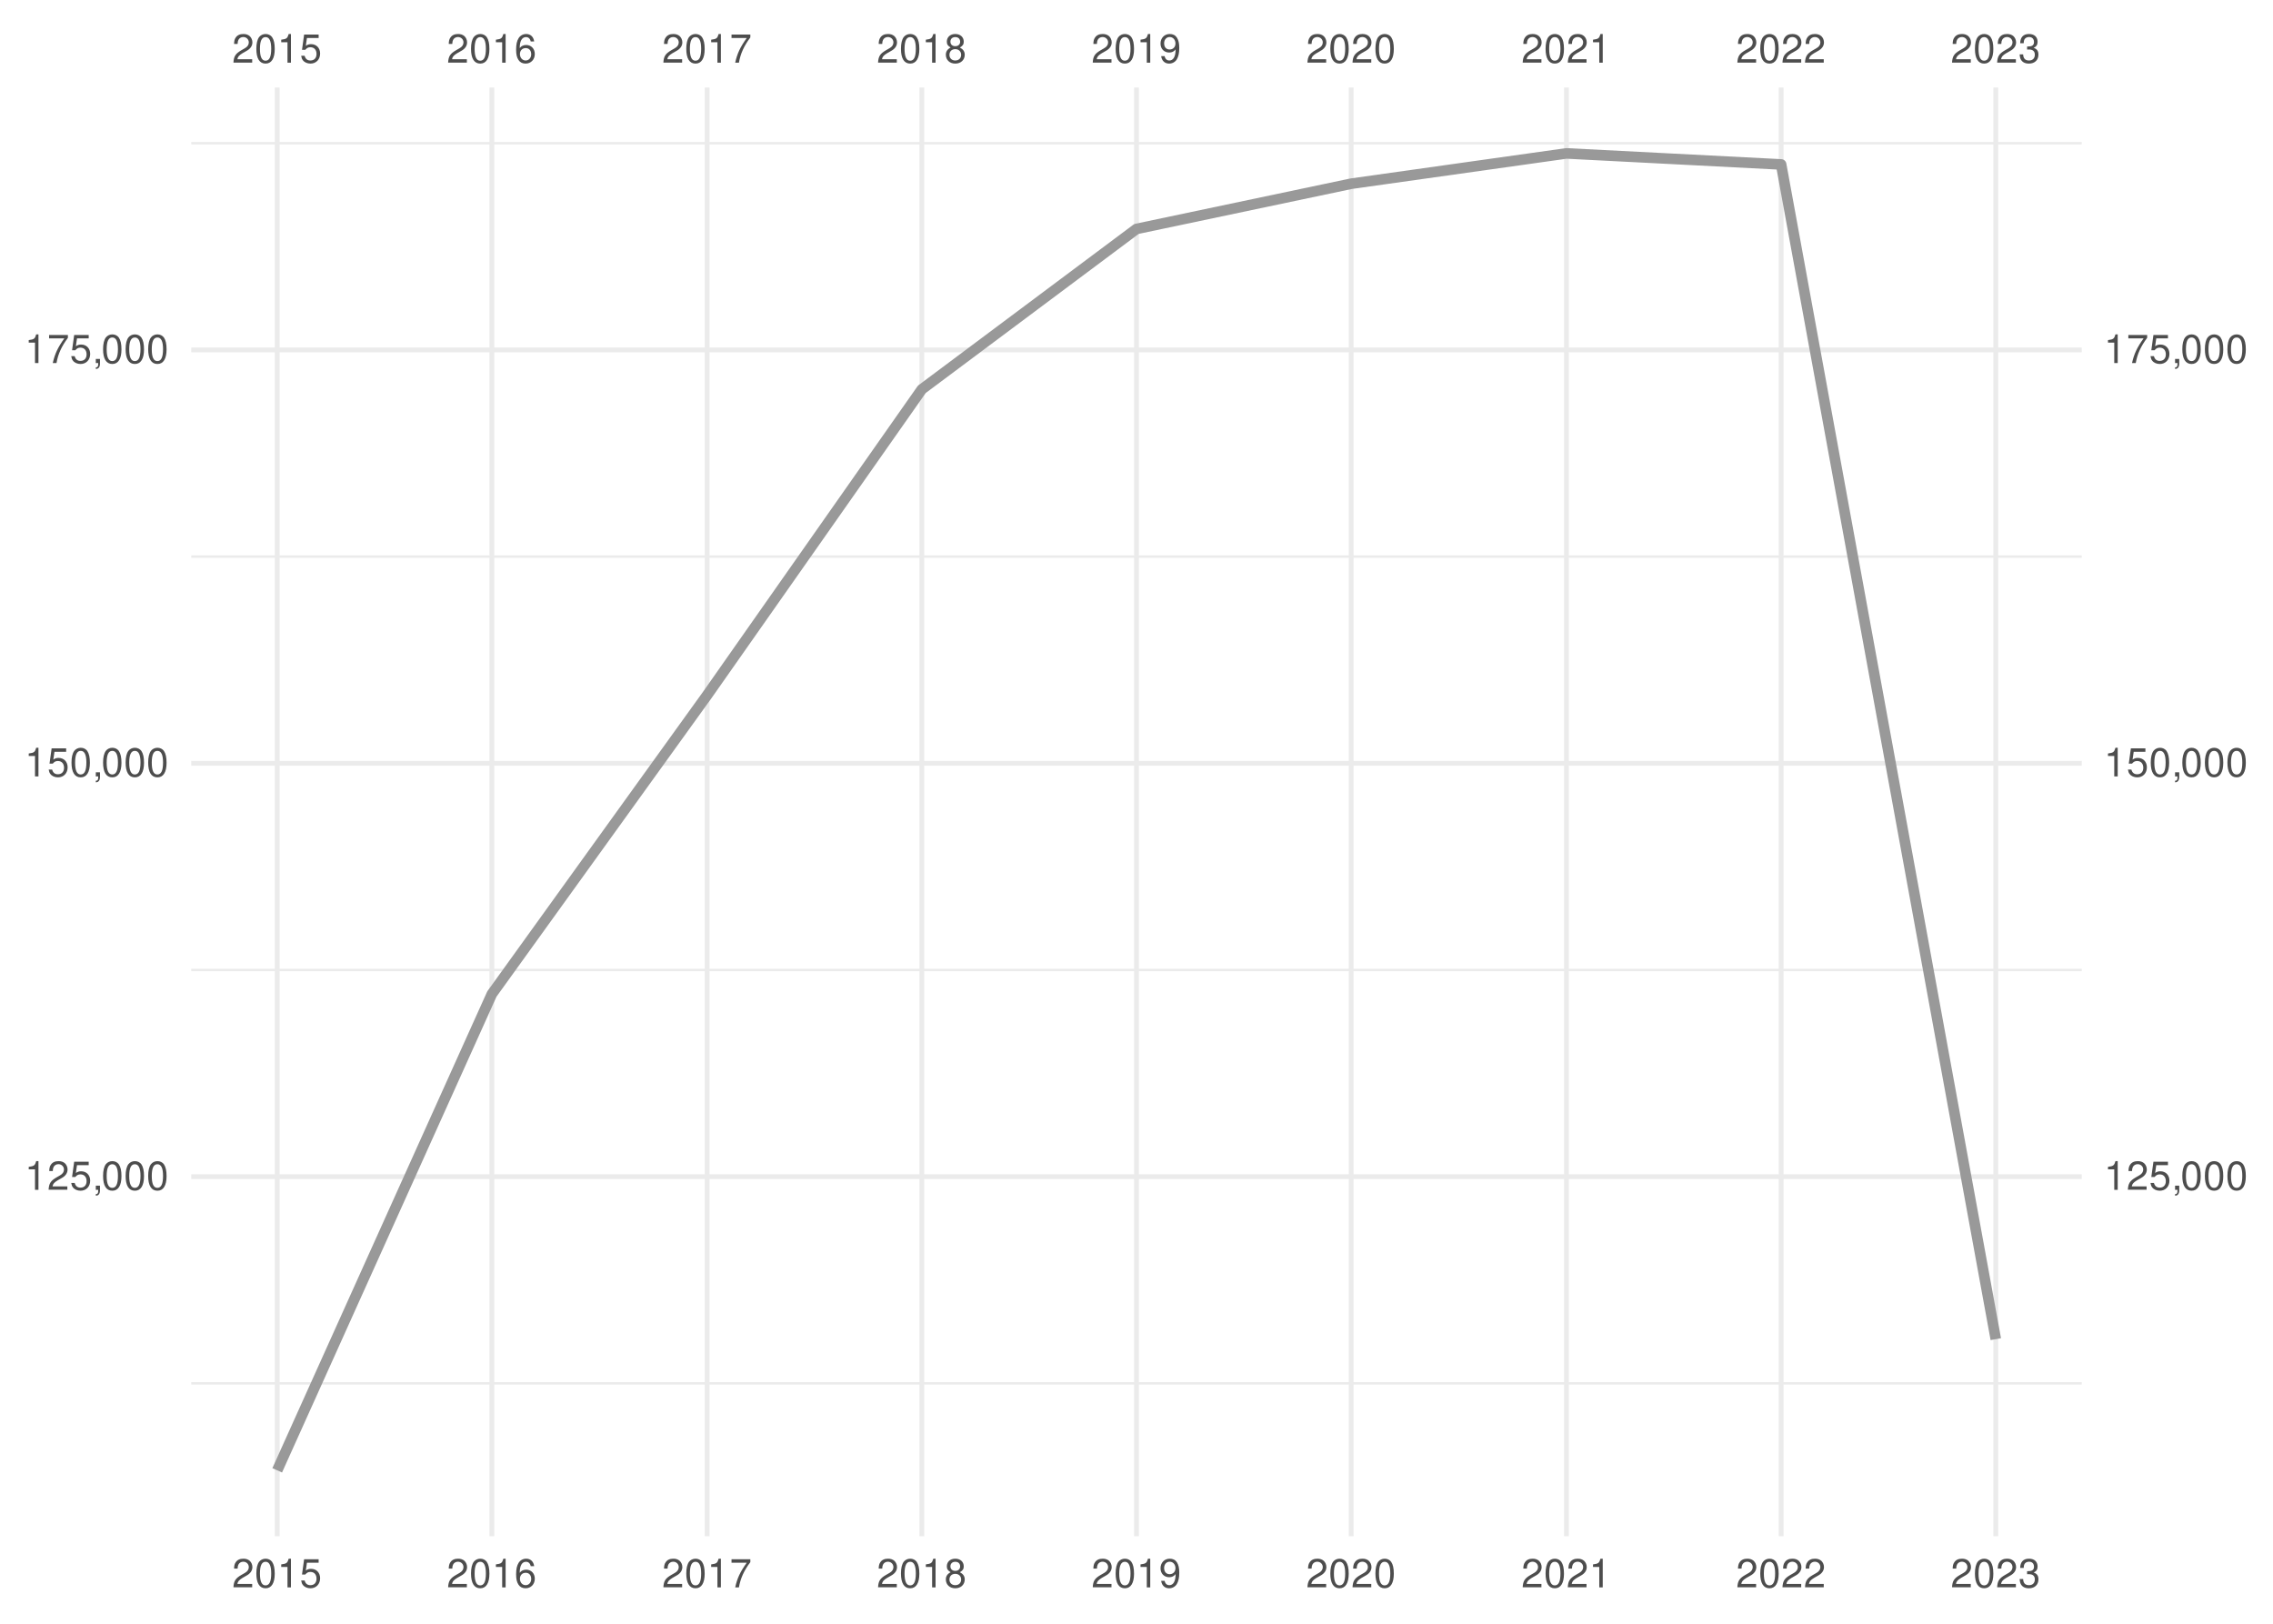
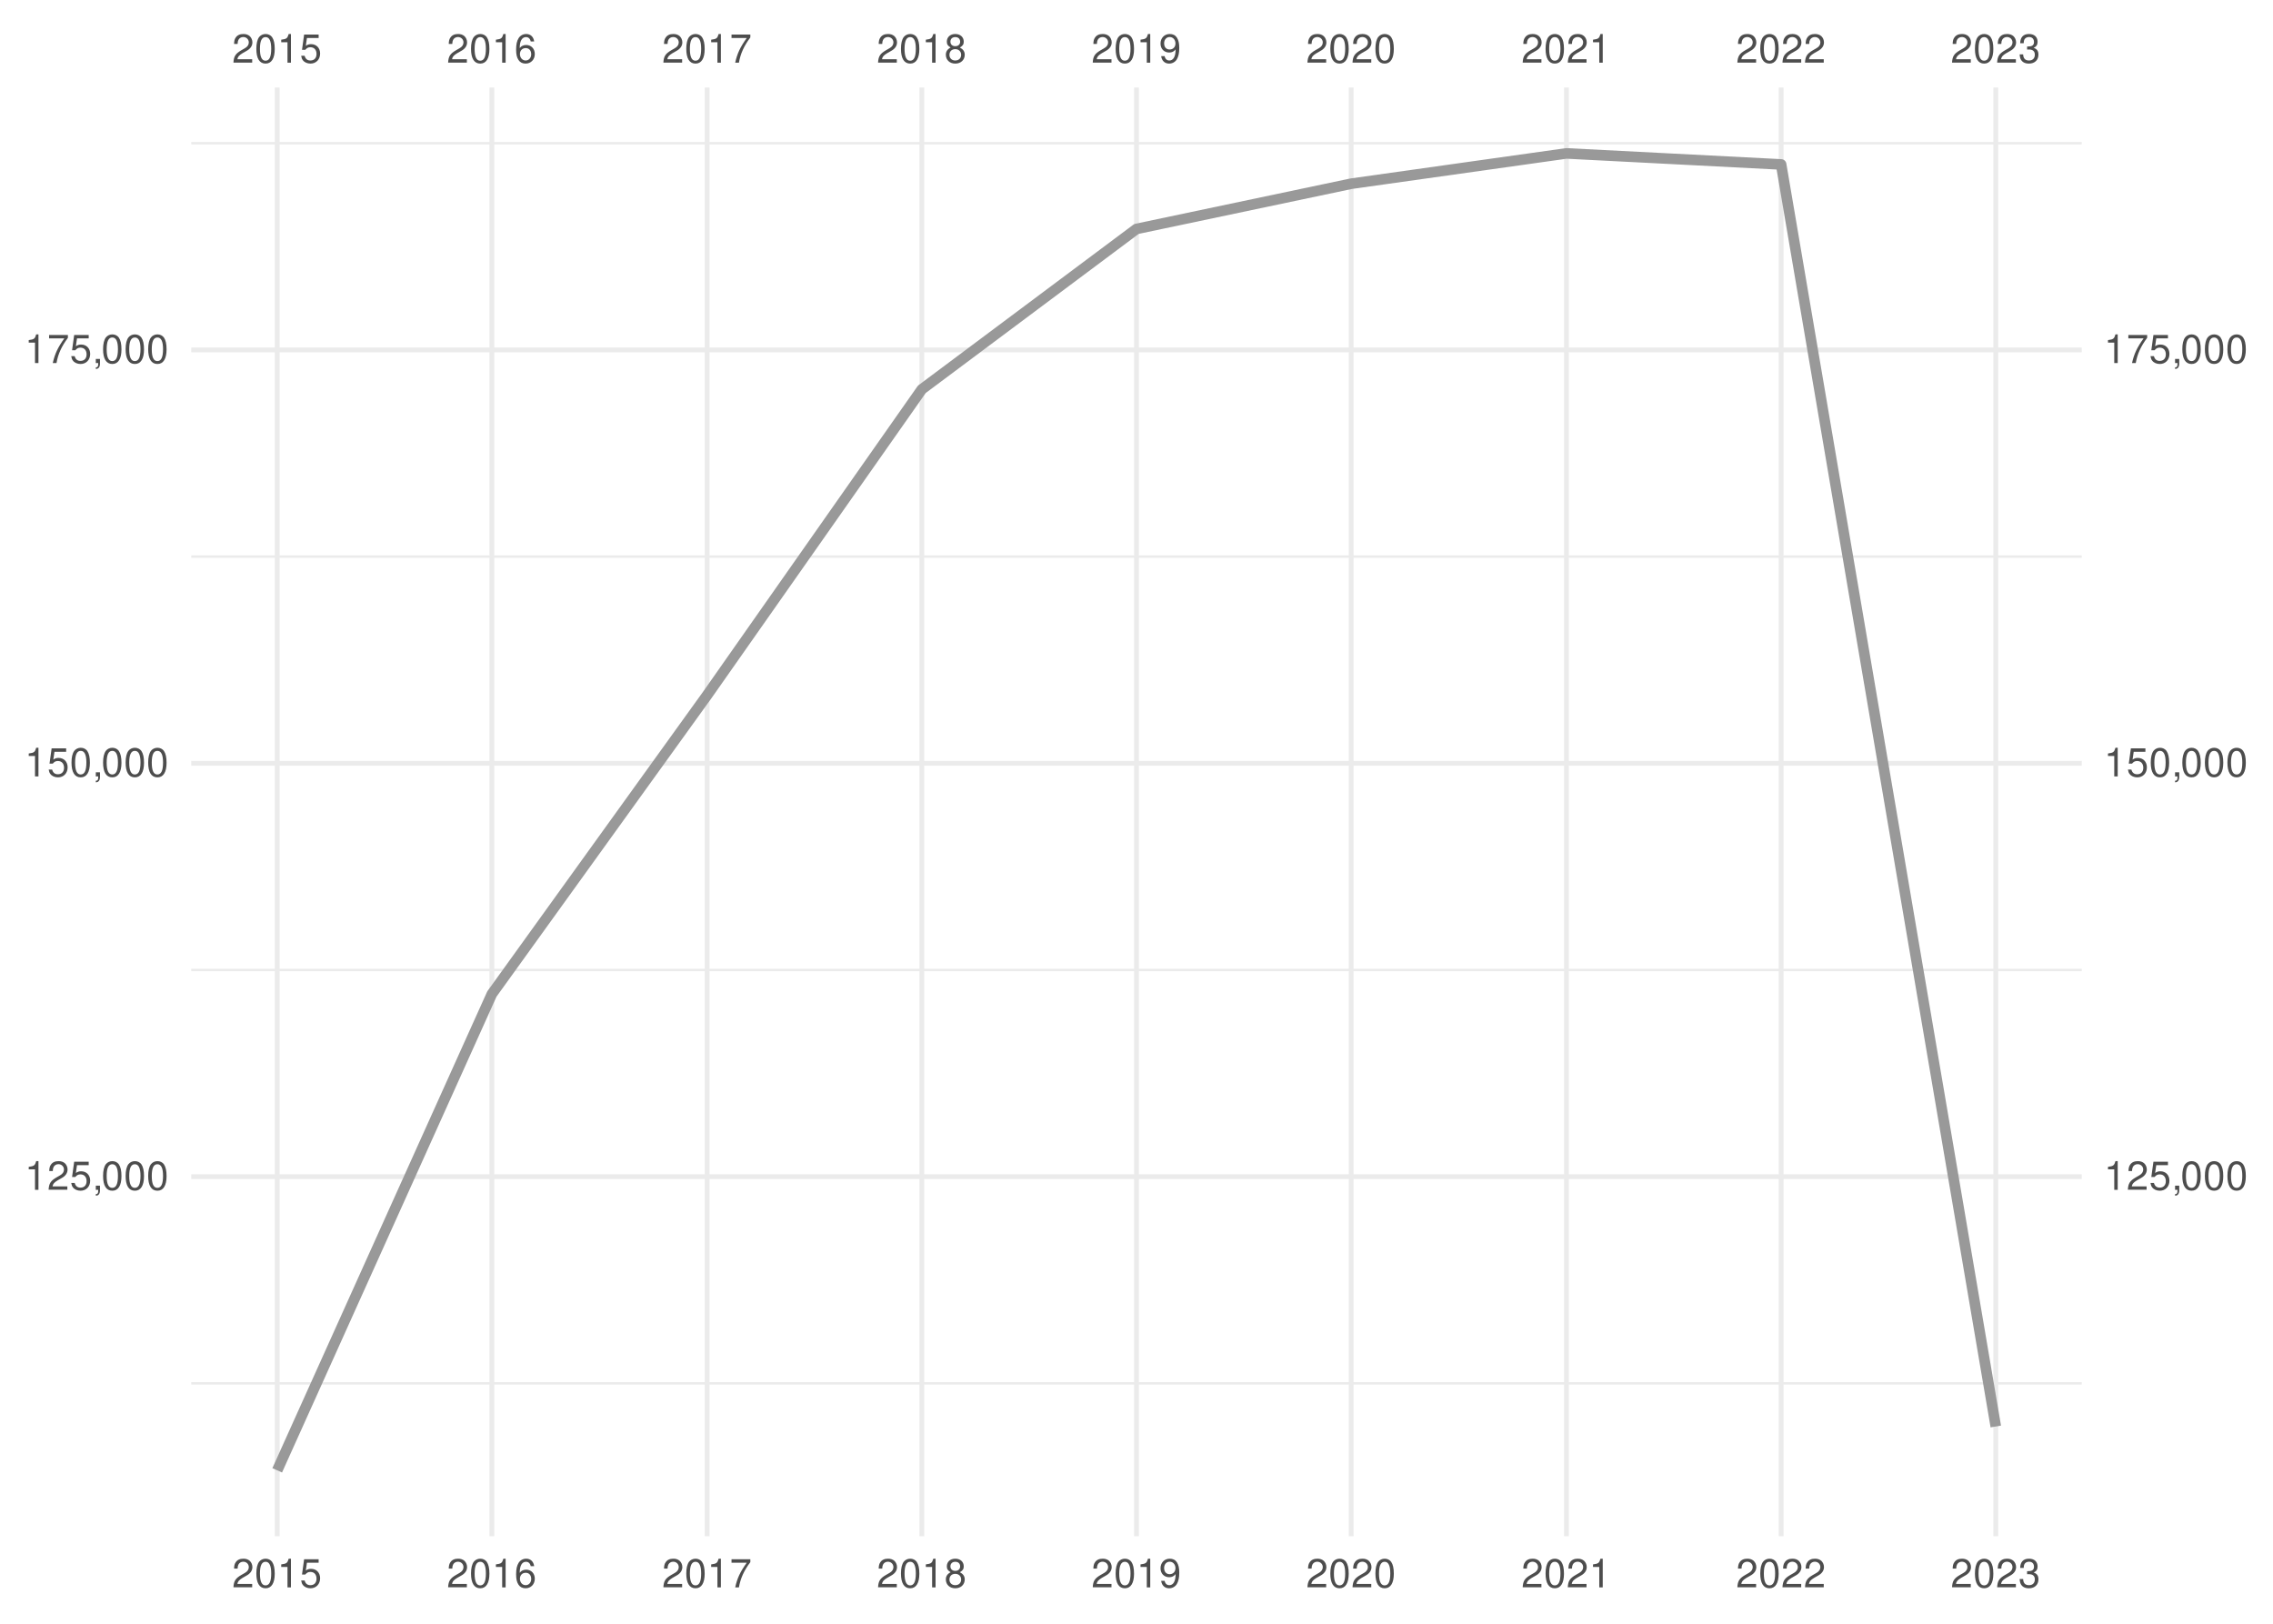
<svg xmlns="http://www.w3.org/2000/svg" xmlns:xlink="http://www.w3.org/1999/xlink" width="504pt" height="360pt" viewBox="0 0 504 360" version="1.1">
  <defs>
    <g>
      <symbol overflow="visible" id="glyph0-0">
        <path style="stroke:none;" d="" />
      </symbol>
      <symbol overflow="visible" id="glyph0-1">
        <path style="stroke:none;" d="M 4.453 -0.766 L 1.172 -0.766 C 1.25 -1.297 1.531 -1.625 2.297 -2.094 L 3.172 -2.594 C 4.047 -3.062 4.5 -3.719 4.5 -4.5 C 4.5 -5.031 4.281 -5.531 3.922 -5.875 C 3.547 -6.203 3.094 -6.359 2.5 -6.359 C 1.703 -6.359 1.125 -6.078 0.781 -5.531 C 0.547 -5.203 0.453 -4.797 0.438 -4.156 L 1.219 -4.156 C 1.234 -4.594 1.297 -4.844 1.406 -5.062 C 1.594 -5.438 2 -5.688 2.469 -5.688 C 3.172 -5.688 3.703 -5.172 3.703 -4.484 C 3.703 -3.969 3.406 -3.531 2.859 -3.219 L 2.047 -2.75 C 0.75 -2 0.375 -1.406 0.297 -0.016 L 4.453 -0.016 Z M 4.453 -0.766 " />
      </symbol>
      <symbol overflow="visible" id="glyph0-2">
        <path style="stroke:none;" d="M 2.422 -6.359 C 1.844 -6.359 1.312 -6.094 0.984 -5.672 C 0.578 -5.109 0.375 -4.25 0.375 -3.078 C 0.375 -0.938 1.078 0.203 2.422 0.203 C 3.734 0.203 4.453 -0.938 4.453 -3.031 C 4.453 -4.25 4.266 -5.078 3.859 -5.672 C 3.531 -6.109 3.016 -6.359 2.422 -6.359 Z M 2.422 -5.672 C 3.25 -5.672 3.672 -4.828 3.672 -3.094 C 3.672 -1.281 3.266 -0.438 2.406 -0.438 C 1.578 -0.438 1.172 -1.312 1.172 -3.062 C 1.172 -4.828 1.578 -5.672 2.422 -5.672 Z M 2.422 -5.672 " />
      </symbol>
      <symbol overflow="visible" id="glyph0-3">
        <path style="stroke:none;" d="M 2.281 -4.531 L 2.281 0 L 3.047 0 L 3.047 -6.359 L 2.547 -6.359 C 2.266 -5.391 2.094 -5.25 0.891 -5.094 L 0.891 -4.531 Z M 2.281 -4.531 " />
      </symbol>
      <symbol overflow="visible" id="glyph0-4">
        <path style="stroke:none;" d="M 4.188 -6.234 L 0.969 -6.234 L 0.5 -2.844 L 1.219 -2.844 C 1.578 -3.266 1.875 -3.422 2.359 -3.422 C 3.203 -3.422 3.719 -2.844 3.719 -1.922 C 3.719 -1.031 3.203 -0.484 2.359 -0.484 C 1.688 -0.484 1.266 -0.828 1.078 -1.531 L 0.312 -1.531 C 0.406 -1.016 0.5 -0.781 0.688 -0.547 C 1.031 -0.078 1.672 0.203 2.375 0.203 C 3.641 0.203 4.516 -0.719 4.516 -2.031 C 4.516 -3.266 3.688 -4.109 2.5 -4.109 C 2.062 -4.109 1.703 -4 1.344 -3.734 L 1.594 -5.469 L 4.188 -5.469 Z M 4.188 -6.234 " />
      </symbol>
      <symbol overflow="visible" id="glyph0-5">
        <path style="stroke:none;" d="M 4.375 -4.703 C 4.234 -5.75 3.562 -6.359 2.609 -6.359 C 1.922 -6.359 1.312 -6.031 0.938 -5.453 C 0.547 -4.828 0.375 -4.062 0.375 -2.906 C 0.375 -1.828 0.531 -1.156 0.906 -0.594 C 1.234 -0.078 1.781 0.203 2.469 0.203 C 3.656 0.203 4.516 -0.688 4.516 -1.922 C 4.516 -3.094 3.719 -3.922 2.609 -3.922 C 1.984 -3.922 1.5 -3.688 1.172 -3.234 C 1.172 -4.797 1.672 -5.672 2.562 -5.672 C 3.109 -5.672 3.484 -5.328 3.609 -4.703 Z M 2.5 -3.234 C 3.25 -3.234 3.719 -2.703 3.719 -1.859 C 3.719 -1.062 3.188 -0.484 2.484 -0.484 C 1.766 -0.484 1.219 -1.094 1.219 -1.906 C 1.219 -2.688 1.734 -3.234 2.5 -3.234 Z M 2.5 -3.234 " />
      </symbol>
      <symbol overflow="visible" id="glyph0-6">
        <path style="stroke:none;" d="M 4.578 -6.234 L 0.406 -6.234 L 0.406 -5.469 L 3.781 -5.469 C 2.281 -3.359 1.688 -2.047 1.219 0 L 2.047 0 C 2.391 -2 3.172 -3.719 4.578 -5.594 Z M 4.578 -6.234 " />
      </symbol>
      <symbol overflow="visible" id="glyph0-7">
        <path style="stroke:none;" d="M 3.438 -3.359 C 4.094 -3.75 4.297 -4.062 4.297 -4.656 C 4.297 -5.672 3.531 -6.359 2.422 -6.359 C 1.312 -6.359 0.547 -5.672 0.547 -4.672 C 0.547 -4.062 0.75 -3.75 1.391 -3.359 C 0.672 -2.984 0.328 -2.469 0.328 -1.766 C 0.328 -0.609 1.172 0.203 2.422 0.203 C 3.656 0.203 4.516 -0.609 4.516 -1.766 C 4.516 -2.469 4.156 -2.984 3.438 -3.359 Z M 2.422 -5.672 C 3.078 -5.672 3.5 -5.281 3.5 -4.641 C 3.5 -4.047 3.062 -3.656 2.422 -3.656 C 1.766 -3.656 1.344 -4.047 1.344 -4.656 C 1.344 -5.281 1.766 -5.672 2.422 -5.672 Z M 2.422 -3 C 3.188 -3 3.719 -2.484 3.719 -1.75 C 3.719 -0.984 3.203 -0.484 2.406 -0.484 C 1.641 -0.484 1.125 -1 1.125 -1.734 C 1.125 -2.5 1.641 -3 2.422 -3 Z M 2.422 -3 " />
      </symbol>
      <symbol overflow="visible" id="glyph0-8">
        <path style="stroke:none;" d="M 0.469 -1.453 C 0.609 -0.406 1.281 0.203 2.234 0.203 C 2.922 0.203 3.547 -0.125 3.922 -0.703 C 4.297 -1.328 4.484 -2.109 4.484 -3.25 C 4.484 -4.328 4.312 -5 3.953 -5.562 C 3.609 -6.094 3.062 -6.359 2.375 -6.359 C 1.188 -6.359 0.328 -5.469 0.328 -4.234 C 0.328 -3.062 1.125 -2.25 2.25 -2.25 C 2.844 -2.25 3.281 -2.453 3.672 -2.938 C 3.672 -1.359 3.172 -0.484 2.281 -0.484 C 1.734 -0.484 1.359 -0.828 1.234 -1.453 Z M 2.359 -5.688 C 3.094 -5.688 3.641 -5.078 3.641 -4.25 C 3.641 -3.469 3.109 -2.922 2.344 -2.922 C 1.594 -2.922 1.125 -3.453 1.125 -4.297 C 1.125 -5.109 1.641 -5.688 2.359 -5.688 Z M 2.359 -5.688 " />
      </symbol>
      <symbol overflow="visible" id="glyph0-9">
        <path style="stroke:none;" d="M 1.938 -2.922 L 2.359 -2.922 C 3.203 -2.922 3.656 -2.531 3.656 -1.766 C 3.656 -0.969 3.172 -0.484 2.375 -0.484 C 1.516 -0.484 1.109 -0.922 1.062 -1.844 L 0.281 -1.844 C 0.312 -1.344 0.406 -1 0.547 -0.719 C 0.875 -0.109 1.484 0.203 2.344 0.203 C 3.625 0.203 4.453 -0.578 4.453 -1.781 C 4.453 -2.594 4.141 -3.031 3.391 -3.297 C 3.969 -3.531 4.266 -3.969 4.266 -4.609 C 4.266 -5.703 3.547 -6.359 2.359 -6.359 C 1.109 -6.359 0.438 -5.656 0.406 -4.312 L 1.188 -4.312 C 1.203 -4.703 1.234 -4.922 1.328 -5.109 C 1.5 -5.469 1.891 -5.688 2.375 -5.688 C 3.062 -5.688 3.469 -5.266 3.469 -4.578 C 3.469 -4.141 3.312 -3.859 2.969 -3.719 C 2.766 -3.625 2.484 -3.594 1.938 -3.578 Z M 1.938 -2.922 " />
      </symbol>
      <symbol overflow="visible" id="glyph0-10">
        <path style="stroke:none;" d="M 0.766 -0.922 L 0.766 0 L 1.297 0 L 1.297 0.156 C 1.297 0.766 1.172 0.938 0.766 0.953 L 0.766 1.297 C 1.344 1.312 1.688 0.891 1.688 0.141 L 1.688 -0.922 Z M 0.766 -0.922 " />
      </symbol>
    </g>
    <clipPath id="clip1">
      <path d="M 42.41 306 L 461.59 306 L 461.59 307 L 42.41 307 Z M 42.41 306 " />
    </clipPath>
    <clipPath id="clip2">
      <path d="M 42.41 214 L 461.59 214 L 461.59 216 L 42.41 216 Z M 42.41 214 " />
    </clipPath>
    <clipPath id="clip3">
      <path d="M 42.41 123 L 461.59 123 L 461.59 124 L 42.41 124 Z M 42.41 123 " />
    </clipPath>
    <clipPath id="clip4">
      <path d="M 42.41 31 L 461.59 31 L 461.59 33 L 42.41 33 Z M 42.41 31 " />
    </clipPath>
    <clipPath id="clip5">
      <path d="M 42.41 260 L 461.59 260 L 461.59 262 L 42.41 262 Z M 42.41 260 " />
    </clipPath>
    <clipPath id="clip6">
      <path d="M 42.41 168 L 461.59 168 L 461.59 170 L 42.41 170 Z M 42.41 168 " />
    </clipPath>
    <clipPath id="clip7">
      <path d="M 42.41 77 L 461.59 77 L 461.59 79 L 42.41 79 Z M 42.41 77 " />
    </clipPath>
    <clipPath id="clip8">
      <path d="M 60 19.41 L 62 19.41 L 62 340.59 L 60 340.59 Z M 60 19.41 " />
    </clipPath>
    <clipPath id="clip9">
      <path d="M 108 19.41 L 110 19.41 L 110 340.59 L 108 340.59 Z M 108 19.41 " />
    </clipPath>
    <clipPath id="clip10">
      <path d="M 156 19.41 L 158 19.41 L 158 340.59 L 156 340.59 Z M 156 19.41 " />
    </clipPath>
    <clipPath id="clip11">
      <path d="M 203 19.41 L 205 19.41 L 205 340.59 L 203 340.59 Z M 203 19.41 " />
    </clipPath>
    <clipPath id="clip12">
      <path d="M 251 19.41 L 253 19.41 L 253 340.59 L 251 340.59 Z M 251 19.41 " />
    </clipPath>
    <clipPath id="clip13">
      <path d="M 299 19.41 L 301 19.41 L 301 340.59 L 299 340.59 Z M 299 19.41 " />
    </clipPath>
    <clipPath id="clip14">
      <path d="M 346 19.41 L 348 19.41 L 348 340.59 L 346 340.59 Z M 346 19.41 " />
    </clipPath>
    <clipPath id="clip15">
      <path d="M 394 19.41 L 396 19.41 L 396 340.59 L 394 340.59 Z M 394 19.41 " />
    </clipPath>
    <clipPath id="clip16">
      <path d="M 442 19.41 L 444 19.41 L 444 340.59 L 442 340.59 Z M 442 19.41 " />
    </clipPath>
  </defs>
  <g id="surface41">
    <rect x="0" y="0" width="504" height="360" style="fill:rgb(100%,100%,100%);fill-opacity:1;stroke:none;" />
    <g clip-path="url(#clip1)" clip-rule="nonzero">
      <path style="fill:none;stroke-width:0.533;stroke-linecap:butt;stroke-linejoin:round;stroke:rgb(92.157%,92.157%,92.157%);stroke-opacity:1;stroke-miterlimit:10;" d="M 42.41 306.703 L 461.59 306.703 " />
    </g>
    <g clip-path="url(#clip2)" clip-rule="nonzero">
      <path style="fill:none;stroke-width:0.533;stroke-linecap:butt;stroke-linejoin:round;stroke:rgb(92.157%,92.157%,92.157%);stroke-opacity:1;stroke-miterlimit:10;" d="M 42.41 215.055 L 461.59 215.055 " />
    </g>
    <g clip-path="url(#clip3)" clip-rule="nonzero">
      <path style="fill:none;stroke-width:0.533;stroke-linecap:butt;stroke-linejoin:round;stroke:rgb(92.157%,92.157%,92.157%);stroke-opacity:1;stroke-miterlimit:10;" d="M 42.41 123.406 L 461.59 123.406 " />
    </g>
    <g clip-path="url(#clip4)" clip-rule="nonzero">
      <path style="fill:none;stroke-width:0.533;stroke-linecap:butt;stroke-linejoin:round;stroke:rgb(92.157%,92.157%,92.157%);stroke-opacity:1;stroke-miterlimit:10;" d="M 42.41 31.758 L 461.59 31.758 " />
    </g>
    <g clip-path="url(#clip5)" clip-rule="nonzero">
      <path style="fill:none;stroke-width:1.067;stroke-linecap:butt;stroke-linejoin:round;stroke:rgb(92.157%,92.157%,92.157%);stroke-opacity:1;stroke-miterlimit:10;" d="M 42.41 260.879 L 461.59 260.879 " />
    </g>
    <g clip-path="url(#clip6)" clip-rule="nonzero">
      <path style="fill:none;stroke-width:1.067;stroke-linecap:butt;stroke-linejoin:round;stroke:rgb(92.157%,92.157%,92.157%);stroke-opacity:1;stroke-miterlimit:10;" d="M 42.41 169.23 L 461.59 169.23 " />
    </g>
    <g clip-path="url(#clip7)" clip-rule="nonzero">
      <path style="fill:none;stroke-width:1.067;stroke-linecap:butt;stroke-linejoin:round;stroke:rgb(92.157%,92.157%,92.157%);stroke-opacity:1;stroke-miterlimit:10;" d="M 42.41 77.582 L 461.59 77.582 " />
    </g>
    <g clip-path="url(#clip8)" clip-rule="nonzero">
      <path style="fill:none;stroke-width:1.067;stroke-linecap:butt;stroke-linejoin:round;stroke:rgb(92.157%,92.157%,92.157%);stroke-opacity:1;stroke-miterlimit:10;" d="M 61.465 340.59 L 61.465 19.41 " />
    </g>
    <g clip-path="url(#clip9)" clip-rule="nonzero">
      <path style="fill:none;stroke-width:1.067;stroke-linecap:butt;stroke-linejoin:round;stroke:rgb(92.157%,92.157%,92.157%);stroke-opacity:1;stroke-miterlimit:10;" d="M 109.066 340.59 L 109.066 19.41 " />
    </g>
    <g clip-path="url(#clip10)" clip-rule="nonzero">
      <path style="fill:none;stroke-width:1.067;stroke-linecap:butt;stroke-linejoin:round;stroke:rgb(92.157%,92.157%,92.157%);stroke-opacity:1;stroke-miterlimit:10;" d="M 156.797 340.59 L 156.797 19.41 " />
    </g>
    <g clip-path="url(#clip11)" clip-rule="nonzero">
      <path style="fill:none;stroke-width:1.067;stroke-linecap:butt;stroke-linejoin:round;stroke:rgb(92.157%,92.157%,92.157%);stroke-opacity:1;stroke-miterlimit:10;" d="M 204.398 340.59 L 204.398 19.41 " />
    </g>
    <g clip-path="url(#clip12)" clip-rule="nonzero">
      <path style="fill:none;stroke-width:1.067;stroke-linecap:butt;stroke-linejoin:round;stroke:rgb(92.157%,92.157%,92.157%);stroke-opacity:1;stroke-miterlimit:10;" d="M 252 340.59 L 252 19.41 " />
    </g>
    <g clip-path="url(#clip13)" clip-rule="nonzero">
      <path style="fill:none;stroke-width:1.067;stroke-linecap:butt;stroke-linejoin:round;stroke:rgb(92.157%,92.157%,92.157%);stroke-opacity:1;stroke-miterlimit:10;" d="M 299.602 340.59 L 299.602 19.41 " />
    </g>
    <g clip-path="url(#clip14)" clip-rule="nonzero">
      <path style="fill:none;stroke-width:1.067;stroke-linecap:butt;stroke-linejoin:round;stroke:rgb(92.157%,92.157%,92.157%);stroke-opacity:1;stroke-miterlimit:10;" d="M 347.332 340.59 L 347.332 19.41 " />
    </g>
    <g clip-path="url(#clip15)" clip-rule="nonzero">
      <path style="fill:none;stroke-width:1.067;stroke-linecap:butt;stroke-linejoin:round;stroke:rgb(92.157%,92.157%,92.157%);stroke-opacity:1;stroke-miterlimit:10;" d="M 394.934 340.59 L 394.934 19.41 " />
    </g>
    <g clip-path="url(#clip16)" clip-rule="nonzero">
      <path style="fill:none;stroke-width:1.067;stroke-linecap:butt;stroke-linejoin:round;stroke:rgb(92.157%,92.157%,92.157%);stroke-opacity:1;stroke-miterlimit:10;" d="M 442.535 340.59 L 442.535 19.41 " />
    </g>
-     <path style="fill:none;stroke-width:2.347;stroke-linecap:butt;stroke-linejoin:round;stroke:rgb(60%,60%,60%);stroke-opacity:1;stroke-miterlimit:10;" d="M 61.465 325.988 L 109.066 220.383 L 156.797 154.121 L 204.398 86.316 L 252 50.758 L 299.602 40.73 L 347.332 34.012 L 394.934 36.457 L 442.535 296.902 " />
+     <path style="fill:none;stroke-width:2.347;stroke-linecap:butt;stroke-linejoin:round;stroke:rgb(60%,60%,60%);stroke-opacity:1;stroke-miterlimit:10;" d="M 61.465 325.988 L 109.066 220.383 L 156.797 154.121 L 204.398 86.316 L 252 50.758 L 299.602 40.73 L 347.332 34.012 L 394.934 36.457 L 442.535 316.266 " />
    <g style="fill:rgb(30.196%,30.196%,30.196%);fill-opacity:1;">
      <use xlink:href="#glyph0-1" x="51.465" y="13.896" />
      <use xlink:href="#glyph0-2" x="56.465" y="13.896" />
      <use xlink:href="#glyph0-3" x="61.465" y="13.896" />
      <use xlink:href="#glyph0-4" x="66.465" y="13.896" />
    </g>
    <g style="fill:rgb(30.196%,30.196%,30.196%);fill-opacity:1;">
      <use xlink:href="#glyph0-1" x="99.066" y="13.896" />
      <use xlink:href="#glyph0-2" x="104.066" y="13.896" />
      <use xlink:href="#glyph0-3" x="109.066" y="13.896" />
      <use xlink:href="#glyph0-5" x="114.066" y="13.896" />
    </g>
    <g style="fill:rgb(30.196%,30.196%,30.196%);fill-opacity:1;">
      <use xlink:href="#glyph0-1" x="146.797" y="13.896" />
      <use xlink:href="#glyph0-2" x="151.797" y="13.896" />
      <use xlink:href="#glyph0-3" x="156.797" y="13.896" />
      <use xlink:href="#glyph0-6" x="161.797" y="13.896" />
    </g>
    <g style="fill:rgb(30.196%,30.196%,30.196%);fill-opacity:1;">
      <use xlink:href="#glyph0-1" x="194.398" y="13.896" />
      <use xlink:href="#glyph0-2" x="199.398" y="13.896" />
      <use xlink:href="#glyph0-3" x="204.398" y="13.896" />
      <use xlink:href="#glyph0-7" x="209.398" y="13.896" />
    </g>
    <g style="fill:rgb(30.196%,30.196%,30.196%);fill-opacity:1;">
      <use xlink:href="#glyph0-1" x="242" y="13.896" />
      <use xlink:href="#glyph0-2" x="247" y="13.896" />
      <use xlink:href="#glyph0-3" x="252" y="13.896" />
      <use xlink:href="#glyph0-8" x="257" y="13.896" />
    </g>
    <g style="fill:rgb(30.196%,30.196%,30.196%);fill-opacity:1;">
      <use xlink:href="#glyph0-1" x="289.602" y="13.896" />
      <use xlink:href="#glyph0-2" x="294.602" y="13.896" />
      <use xlink:href="#glyph0-1" x="299.602" y="13.896" />
      <use xlink:href="#glyph0-2" x="304.602" y="13.896" />
    </g>
    <g style="fill:rgb(30.196%,30.196%,30.196%);fill-opacity:1;">
      <use xlink:href="#glyph0-1" x="337.332" y="13.896" />
      <use xlink:href="#glyph0-2" x="342.332" y="13.896" />
      <use xlink:href="#glyph0-1" x="347.332" y="13.896" />
      <use xlink:href="#glyph0-3" x="352.332" y="13.896" />
    </g>
    <g style="fill:rgb(30.196%,30.196%,30.196%);fill-opacity:1;">
      <use xlink:href="#glyph0-1" x="384.934" y="13.896" />
      <use xlink:href="#glyph0-2" x="389.934" y="13.896" />
      <use xlink:href="#glyph0-1" x="394.934" y="13.896" />
      <use xlink:href="#glyph0-1" x="399.934" y="13.896" />
    </g>
    <g style="fill:rgb(30.196%,30.196%,30.196%);fill-opacity:1;">
      <use xlink:href="#glyph0-1" x="432.535" y="13.896" />
      <use xlink:href="#glyph0-2" x="437.535" y="13.896" />
      <use xlink:href="#glyph0-1" x="442.535" y="13.896" />
      <use xlink:href="#glyph0-9" x="447.535" y="13.896" />
    </g>
    <g style="fill:rgb(30.196%,30.196%,30.196%);fill-opacity:1;">
      <use xlink:href="#glyph0-3" x="5.48" y="263.794" />
      <use xlink:href="#glyph0-1" x="10.48" y="263.794" />
      <use xlink:href="#glyph0-4" x="15.48" y="263.794" />
      <use xlink:href="#glyph0-10" x="20.48" y="263.794" />
      <use xlink:href="#glyph0-2" x="22.48" y="263.794" />
      <use xlink:href="#glyph0-2" x="27.48" y="263.794" />
      <use xlink:href="#glyph0-2" x="32.48" y="263.794" />
    </g>
    <g style="fill:rgb(30.196%,30.196%,30.196%);fill-opacity:1;">
      <use xlink:href="#glyph0-3" x="5.48" y="172.146" />
      <use xlink:href="#glyph0-4" x="10.48" y="172.146" />
      <use xlink:href="#glyph0-2" x="15.48" y="172.146" />
      <use xlink:href="#glyph0-10" x="20.48" y="172.146" />
      <use xlink:href="#glyph0-2" x="22.48" y="172.146" />
      <use xlink:href="#glyph0-2" x="27.48" y="172.146" />
      <use xlink:href="#glyph0-2" x="32.48" y="172.146" />
    </g>
    <g style="fill:rgb(30.196%,30.196%,30.196%);fill-opacity:1;">
      <use xlink:href="#glyph0-3" x="5.48" y="80.497" />
      <use xlink:href="#glyph0-6" x="10.48" y="80.497" />
      <use xlink:href="#glyph0-4" x="15.48" y="80.497" />
      <use xlink:href="#glyph0-10" x="20.48" y="80.497" />
      <use xlink:href="#glyph0-2" x="22.48" y="80.497" />
      <use xlink:href="#glyph0-2" x="27.48" y="80.497" />
      <use xlink:href="#glyph0-2" x="32.48" y="80.497" />
    </g>
    <g style="fill:rgb(30.196%,30.196%,30.196%);fill-opacity:1;">
      <use xlink:href="#glyph0-3" x="466.52" y="263.794" />
      <use xlink:href="#glyph0-1" x="471.52" y="263.794" />
      <use xlink:href="#glyph0-4" x="476.52" y="263.794" />
      <use xlink:href="#glyph0-10" x="481.52" y="263.794" />
      <use xlink:href="#glyph0-2" x="483.52" y="263.794" />
      <use xlink:href="#glyph0-2" x="488.52" y="263.794" />
      <use xlink:href="#glyph0-2" x="493.52" y="263.794" />
    </g>
    <g style="fill:rgb(30.196%,30.196%,30.196%);fill-opacity:1;">
      <use xlink:href="#glyph0-3" x="466.52" y="172.146" />
      <use xlink:href="#glyph0-4" x="471.52" y="172.146" />
      <use xlink:href="#glyph0-2" x="476.52" y="172.146" />
      <use xlink:href="#glyph0-10" x="481.52" y="172.146" />
      <use xlink:href="#glyph0-2" x="483.52" y="172.146" />
      <use xlink:href="#glyph0-2" x="488.52" y="172.146" />
      <use xlink:href="#glyph0-2" x="493.52" y="172.146" />
    </g>
    <g style="fill:rgb(30.196%,30.196%,30.196%);fill-opacity:1;">
      <use xlink:href="#glyph0-3" x="466.52" y="80.497" />
      <use xlink:href="#glyph0-6" x="471.52" y="80.497" />
      <use xlink:href="#glyph0-4" x="476.52" y="80.497" />
      <use xlink:href="#glyph0-10" x="481.52" y="80.497" />
      <use xlink:href="#glyph0-2" x="483.52" y="80.497" />
      <use xlink:href="#glyph0-2" x="488.52" y="80.497" />
      <use xlink:href="#glyph0-2" x="493.52" y="80.497" />
    </g>
    <g style="fill:rgb(30.196%,30.196%,30.196%);fill-opacity:1;">
      <use xlink:href="#glyph0-1" x="51.465" y="351.935" />
      <use xlink:href="#glyph0-2" x="56.465" y="351.935" />
      <use xlink:href="#glyph0-3" x="61.465" y="351.935" />
      <use xlink:href="#glyph0-4" x="66.465" y="351.935" />
    </g>
    <g style="fill:rgb(30.196%,30.196%,30.196%);fill-opacity:1;">
      <use xlink:href="#glyph0-1" x="99.066" y="351.935" />
      <use xlink:href="#glyph0-2" x="104.066" y="351.935" />
      <use xlink:href="#glyph0-3" x="109.066" y="351.935" />
      <use xlink:href="#glyph0-5" x="114.066" y="351.935" />
    </g>
    <g style="fill:rgb(30.196%,30.196%,30.196%);fill-opacity:1;">
      <use xlink:href="#glyph0-1" x="146.797" y="351.935" />
      <use xlink:href="#glyph0-2" x="151.797" y="351.935" />
      <use xlink:href="#glyph0-3" x="156.797" y="351.935" />
      <use xlink:href="#glyph0-6" x="161.797" y="351.935" />
    </g>
    <g style="fill:rgb(30.196%,30.196%,30.196%);fill-opacity:1;">
      <use xlink:href="#glyph0-1" x="194.398" y="351.935" />
      <use xlink:href="#glyph0-2" x="199.398" y="351.935" />
      <use xlink:href="#glyph0-3" x="204.398" y="351.935" />
      <use xlink:href="#glyph0-7" x="209.398" y="351.935" />
    </g>
    <g style="fill:rgb(30.196%,30.196%,30.196%);fill-opacity:1;">
      <use xlink:href="#glyph0-1" x="242" y="351.935" />
      <use xlink:href="#glyph0-2" x="247" y="351.935" />
      <use xlink:href="#glyph0-3" x="252" y="351.935" />
      <use xlink:href="#glyph0-8" x="257" y="351.935" />
    </g>
    <g style="fill:rgb(30.196%,30.196%,30.196%);fill-opacity:1;">
      <use xlink:href="#glyph0-1" x="289.602" y="351.935" />
      <use xlink:href="#glyph0-2" x="294.602" y="351.935" />
      <use xlink:href="#glyph0-1" x="299.602" y="351.935" />
      <use xlink:href="#glyph0-2" x="304.602" y="351.935" />
    </g>
    <g style="fill:rgb(30.196%,30.196%,30.196%);fill-opacity:1;">
      <use xlink:href="#glyph0-1" x="337.332" y="351.935" />
      <use xlink:href="#glyph0-2" x="342.332" y="351.935" />
      <use xlink:href="#glyph0-1" x="347.332" y="351.935" />
      <use xlink:href="#glyph0-3" x="352.332" y="351.935" />
    </g>
    <g style="fill:rgb(30.196%,30.196%,30.196%);fill-opacity:1;">
      <use xlink:href="#glyph0-1" x="384.934" y="351.935" />
      <use xlink:href="#glyph0-2" x="389.934" y="351.935" />
      <use xlink:href="#glyph0-1" x="394.934" y="351.935" />
      <use xlink:href="#glyph0-1" x="399.934" y="351.935" />
    </g>
    <g style="fill:rgb(30.196%,30.196%,30.196%);fill-opacity:1;">
      <use xlink:href="#glyph0-1" x="432.535" y="351.935" />
      <use xlink:href="#glyph0-2" x="437.535" y="351.935" />
      <use xlink:href="#glyph0-1" x="442.535" y="351.935" />
      <use xlink:href="#glyph0-9" x="447.535" y="351.935" />
    </g>
  </g>
</svg>
